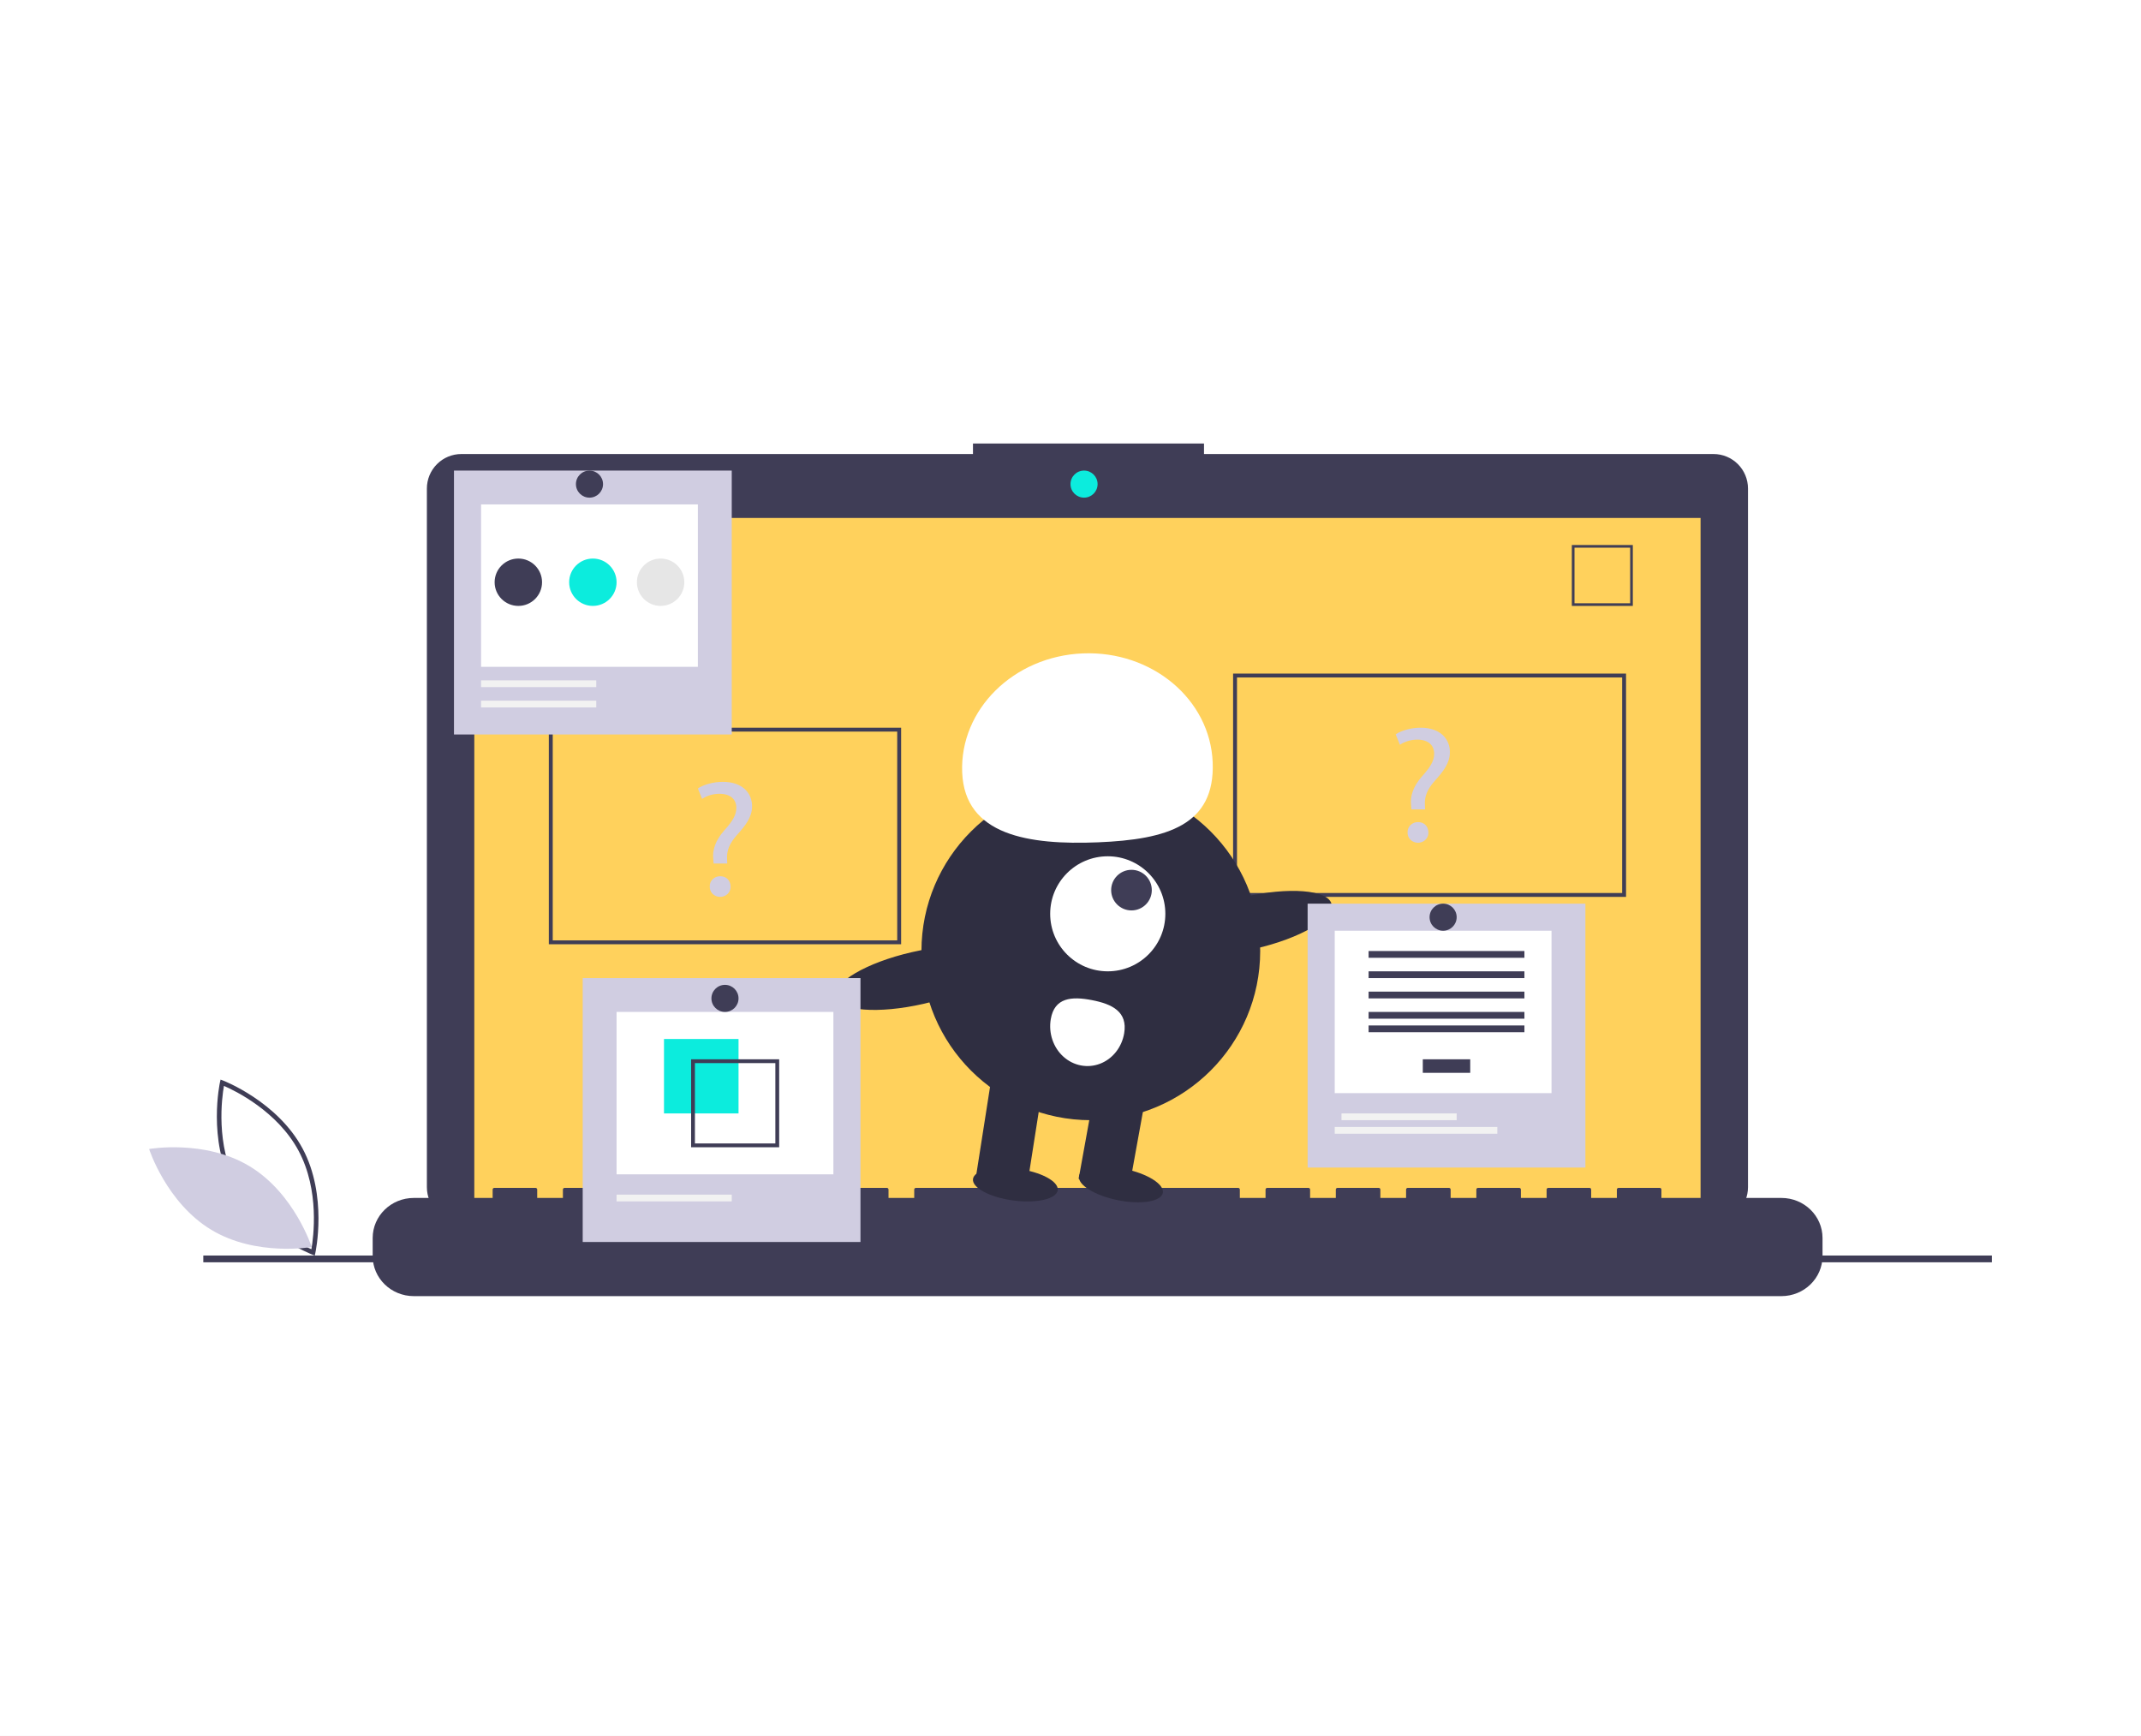
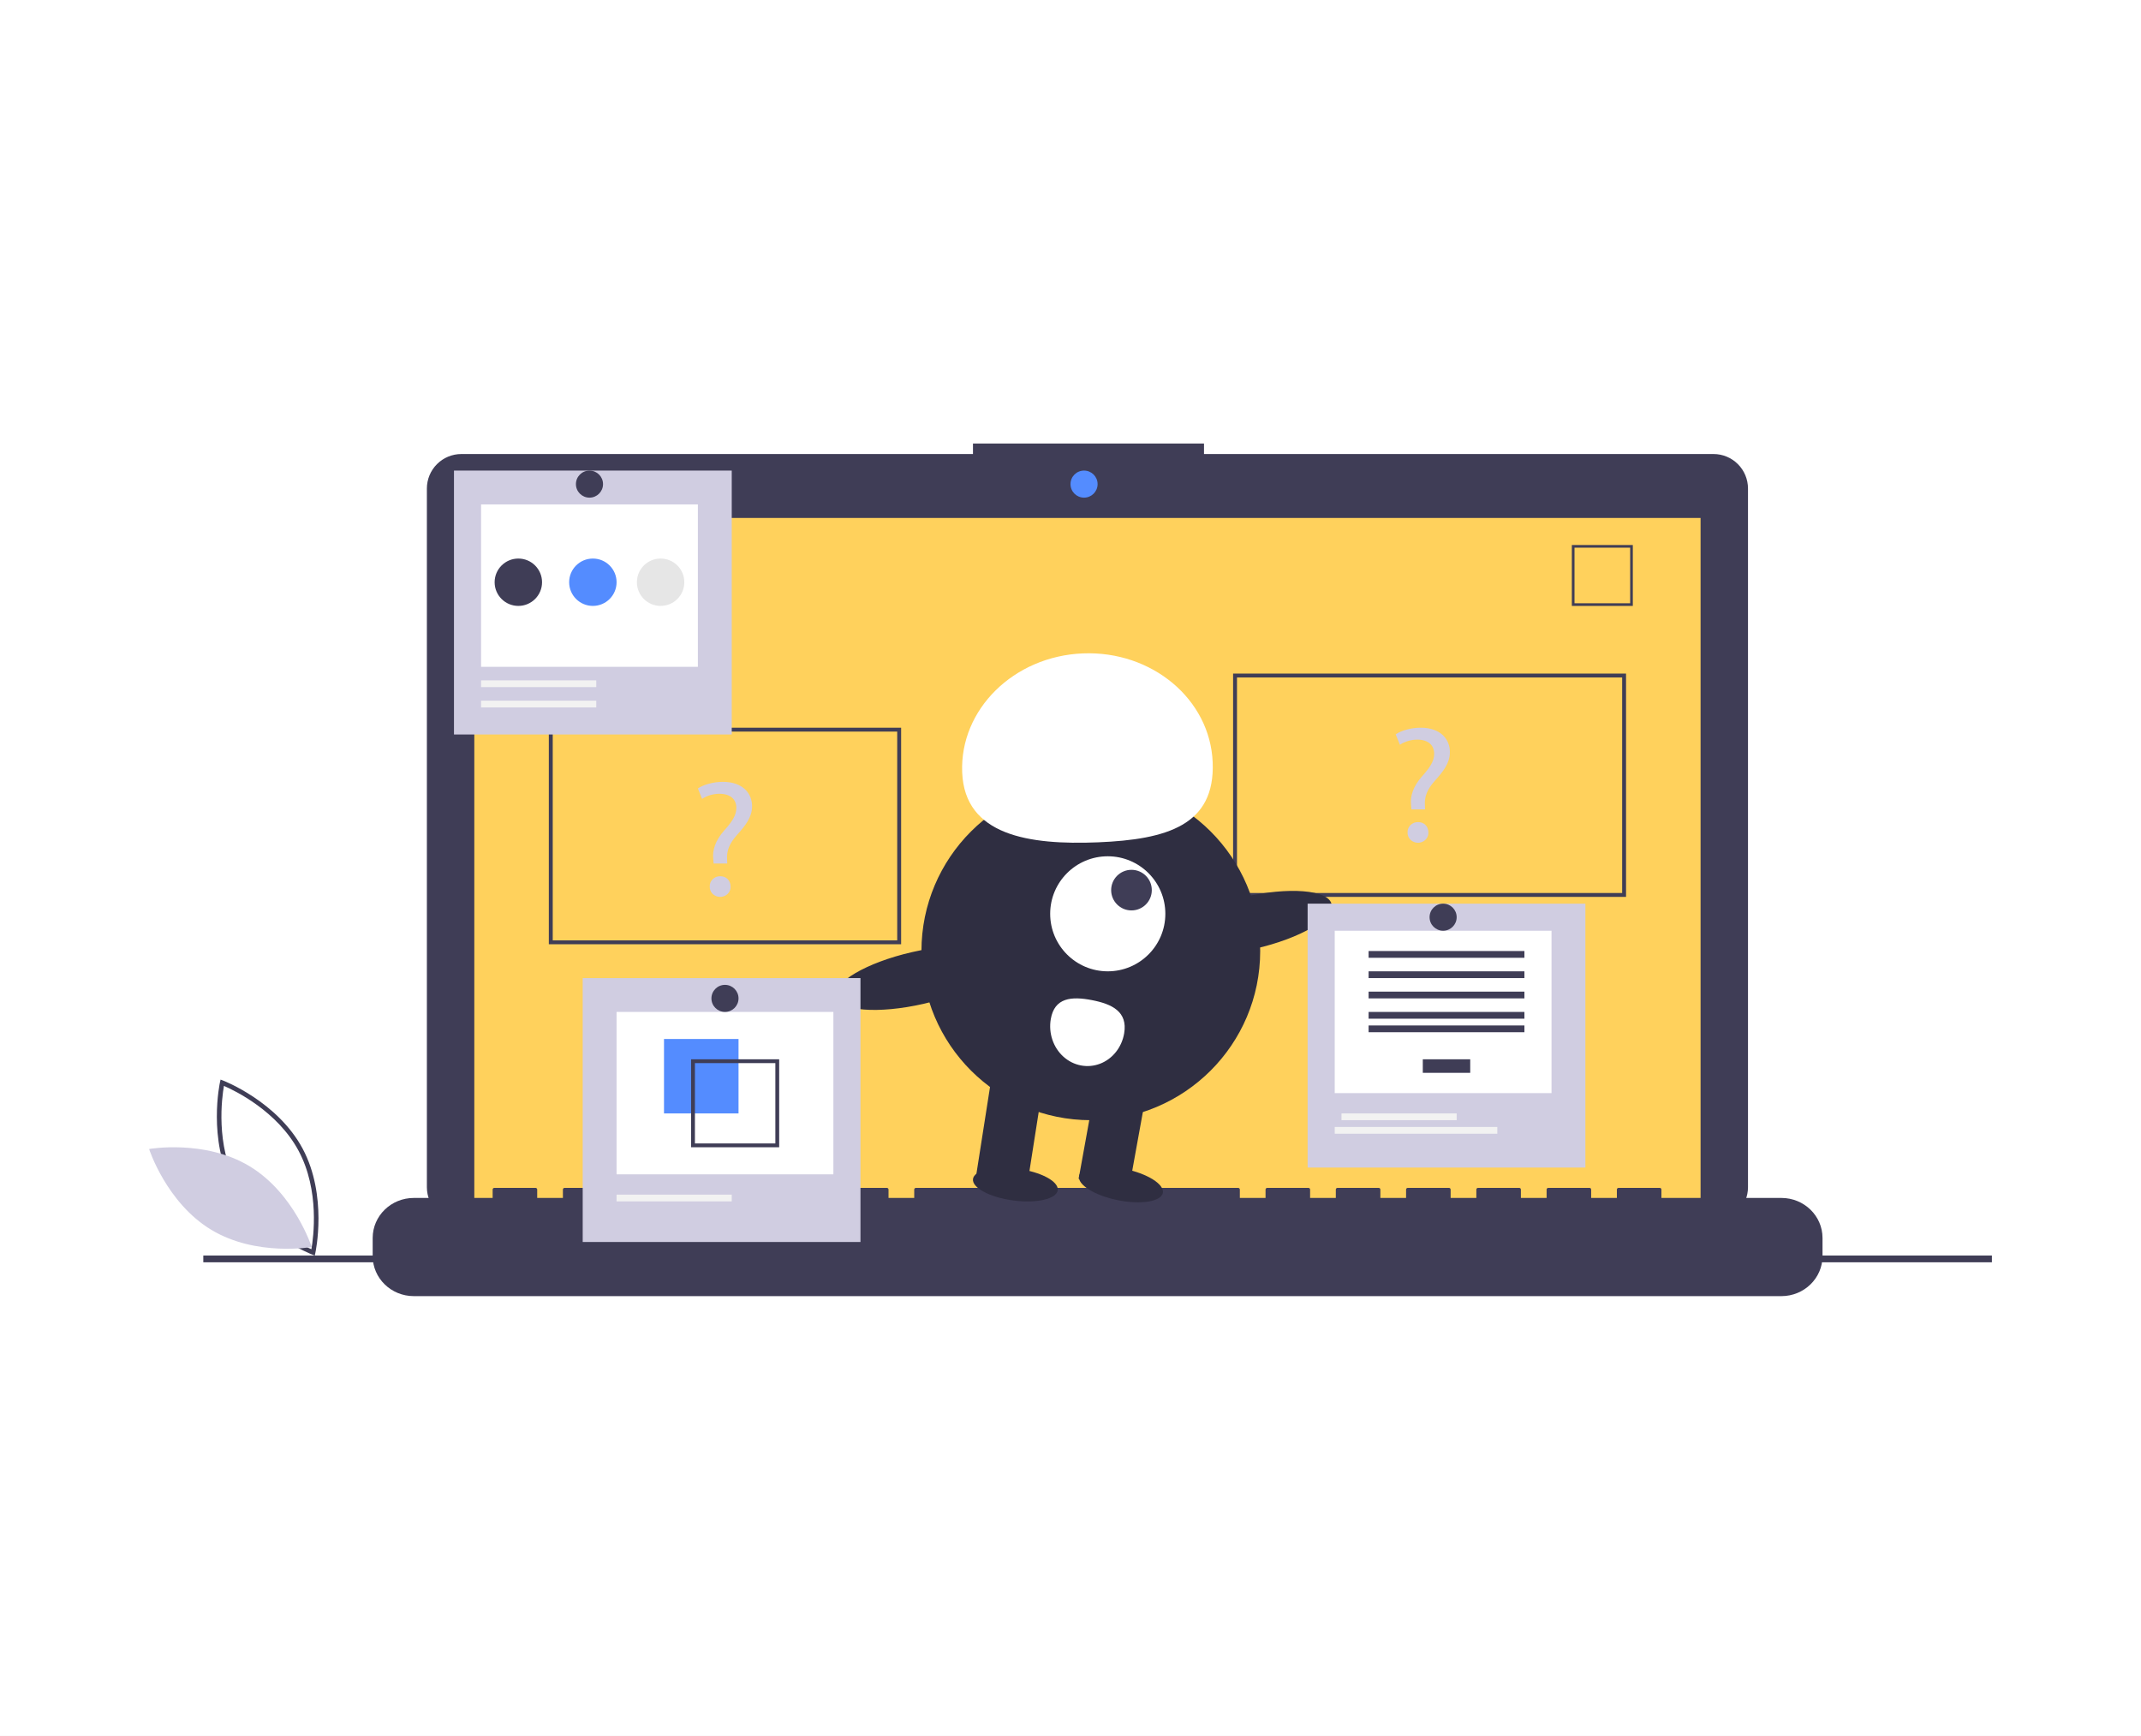
<svg xmlns="http://www.w3.org/2000/svg" width="560px" height="454px" viewBox="0 0 560 454" version="1.1">
  <g id="Agency-2" stroke="none" stroke-width="1" fill="none" fill-rule="evenodd">
    <g id="Agency-1" transform="translate(-172, -1602)">
      <g id="6" transform="translate(172, 1602)">
        <rect id="Rectangle-Copy-16" fill="#FFFFFF" x="0" y="0" width="560" height="454" />
        <g id="undraw_online_test_gba7" transform="translate(39, 116)" fill-rule="nonzero">
          <path d="M43.33,212.381 L42.686,212.138 C42.545,212.084 28.467,206.652 21.873,194.336 C15.278,182.018 18.507,167.189 18.54,167.04 L18.692,166.365 L19.336,166.608 C19.477,166.662 33.555,172.094 40.15,184.41 C46.744,196.728 43.515,211.558 43.482,211.706 L43.33,212.381 Z M22.929,193.762 C28.504,204.176 39.629,209.514 42.448,210.733 C42.983,207.69 44.664,195.387 39.094,184.984 C33.524,174.581 22.394,169.235 19.575,168.013 C19.038,171.057 17.358,183.359 22.929,193.762 Z" id="Shape" fill="#3F3D56" />
          <path d="M26.262,189.017 C38.006,196.094 42.529,210.151 42.529,210.151 C42.529,210.151 28.011,212.734 16.267,205.657 C4.523,198.58 0,184.523 0,184.523 C0,184.523 14.518,181.941 26.262,189.017 Z" id="Path" fill="#D0CDE1" />
          <path d="M409.191,2.75 L275.92,2.75 L275.92,0 L215.49,0 L215.49,2.75 L81.669,2.75 C79.278,2.75 76.985,3.701 75.295,5.394 C73.604,7.087 72.654,9.383 72.654,11.777 L72.654,194.505 C72.654,199.49 76.69,203.532 81.669,203.532 L409.191,203.532 C411.582,203.532 413.875,202.581 415.566,200.888 C417.256,199.195 418.206,196.899 418.206,194.505 L418.206,11.777 C418.206,9.383 417.256,7.087 415.566,5.394 C413.875,3.701 411.582,2.75 409.191,2.75 Z" id="Path" fill="#3F3D56" />
          <rect id="Rectangle" fill="#FFD15C" x="85.059" y="19.468" width="320.743" height="180.524" />
-           <ellipse id="Oval" fill="#0CECDD" cx="244.544" cy="10.619" rx="3.544" ry="3.54" />
+           <ellipse id="Oval" fill="#548CFF" cx="244.544" cy="10.619" rx="3.544" ry="3.54" />
          <path d="M388.081,42.476 L372.132,42.476 L372.132,26.548 L388.081,26.548 L388.081,42.476 Z M372.826,41.784 L387.387,41.784 L387.387,27.24 L372.826,27.24 L372.826,41.784 Z" id="Shape" fill="#3F3D56" />
          <path d="M426.94,197.32 L395.563,197.32 L395.563,195.119 C395.563,195.003 395.516,194.892 395.432,194.81 C395.348,194.729 395.234,194.683 395.115,194.683 L384.357,194.683 C384.238,194.683 384.124,194.729 384.04,194.81 C383.956,194.892 383.908,195.003 383.908,195.119 L383.908,197.32 L377.185,197.32 L377.185,195.119 C377.185,195.003 377.137,194.892 377.053,194.81 C376.969,194.729 376.855,194.683 376.736,194.683 L365.978,194.683 C365.859,194.683 365.745,194.729 365.661,194.81 C365.577,194.892 365.53,195.003 365.53,195.119 L365.53,197.32 L358.806,197.32 L358.806,195.119 C358.806,195.003 358.759,194.892 358.675,194.81 C358.591,194.729 358.477,194.683 358.358,194.683 L347.6,194.683 C347.481,194.683 347.367,194.729 347.283,194.81 C347.199,194.892 347.152,195.003 347.152,195.119 L347.152,197.32 L340.428,197.32 L340.428,195.119 C340.428,195.003 340.381,194.892 340.297,194.81 C340.213,194.729 340.099,194.683 339.98,194.683 L329.222,194.683 C329.103,194.683 328.989,194.729 328.905,194.81 C328.821,194.892 328.773,195.003 328.773,195.119 L328.773,197.32 L322.05,197.32 L322.05,195.119 C322.05,195.003 322.002,194.892 321.918,194.81 C321.834,194.729 321.72,194.683 321.601,194.683 L310.843,194.683 C310.725,194.683 310.611,194.729 310.526,194.81 C310.442,194.892 310.395,195.003 310.395,195.119 L310.395,197.32 L303.671,197.32 L303.671,195.119 C303.671,195.003 303.624,194.892 303.54,194.81 C303.456,194.729 303.342,194.683 303.223,194.683 L292.465,194.683 C292.346,194.683 292.232,194.729 292.148,194.81 C292.064,194.892 292.017,195.003 292.017,195.119 L292.017,197.32 L285.293,197.32 L285.293,195.119 C285.293,195.003 285.246,194.892 285.162,194.81 C285.078,194.729 284.964,194.683 284.845,194.683 L200.574,194.683 C200.455,194.683 200.341,194.729 200.257,194.81 C200.173,194.892 200.125,195.003 200.125,195.119 L200.125,197.32 L193.402,197.32 L193.402,195.119 C193.402,195.003 193.354,194.892 193.27,194.81 C193.186,194.729 193.072,194.683 192.953,194.683 L182.195,194.683 C182.076,194.683 181.962,194.729 181.878,194.81 C181.794,194.892 181.747,195.003 181.747,195.119 L181.747,197.32 L175.023,197.32 L175.023,195.119 C175.023,195.003 174.976,194.892 174.892,194.81 C174.808,194.729 174.694,194.683 174.575,194.683 L163.817,194.683 C163.698,194.683 163.584,194.729 163.5,194.81 C163.416,194.892 163.369,195.003 163.369,195.119 L163.369,197.32 L156.645,197.32 L156.645,195.119 C156.645,195.003 156.598,194.892 156.514,194.81 C156.43,194.729 156.316,194.683 156.197,194.683 L145.439,194.683 C145.32,194.683 145.206,194.729 145.122,194.81 C145.038,194.892 144.99,195.003 144.99,195.119 L144.99,197.32 L138.267,197.32 L138.267,195.119 C138.267,195.003 138.219,194.892 138.135,194.81 C138.051,194.729 137.937,194.683 137.818,194.683 L127.06,194.683 C126.942,194.683 126.827,194.729 126.743,194.81 C126.659,194.892 126.612,195.003 126.612,195.119 L126.612,197.32 L119.888,197.32 L119.888,195.119 C119.888,195.003 119.841,194.892 119.757,194.81 C119.673,194.729 119.559,194.683 119.44,194.683 L108.682,194.683 C108.563,194.683 108.449,194.729 108.365,194.81 C108.281,194.892 108.234,195.003 108.234,195.119 L108.234,197.32 L101.51,197.32 L101.51,195.119 C101.51,195.003 101.463,194.892 101.379,194.81 C101.295,194.729 101.181,194.683 101.062,194.683 L90.304,194.683 C90.185,194.683 90.071,194.729 89.987,194.81 C89.903,194.892 89.856,195.003 89.856,195.119 L89.856,197.32 L69.236,197.32 C63.294,197.32 58.478,202.008 58.478,207.792 L58.478,212.528 C58.478,218.311 63.294,223 69.236,223 L426.94,223 C432.882,223 437.699,218.311 437.699,212.528 L437.699,207.792 C437.699,202.008 432.882,197.32 426.94,197.32 Z" id="Path" fill="#3F3D56" />
          <rect id="Rectangle" fill="#3F3D56" x="14.176" y="212.381" width="467.824" height="1.77" />
          <path d="M386.309,118.579 L283.529,118.579 L283.529,60.175 L386.309,60.175 L386.309,118.579 Z M284.547,117.564 L385.291,117.564 L385.291,61.19 L284.547,61.19 L284.547,117.564 Z" id="Shape" fill="#3F3D56" />
          <path d="M196.699,130.968 L104.551,130.968 L104.551,74.333 L196.699,74.333 L196.699,130.968 Z M105.575,129.957 L195.675,129.957 L195.675,75.345 L105.575,75.345 L105.575,129.957 Z" id="Shape" fill="#3F3D56" />
          <path d="M147.653,109.847 L147.561,108.723 C147.287,106.389 148.11,103.838 150.396,101.245 C152.454,98.953 153.598,97.268 153.598,95.322 C153.598,93.118 152.134,91.648 149.253,91.605 C147.605,91.598 145.995,92.066 144.634,92.945 L143.537,90.221 C145.046,89.184 147.653,88.492 150.076,88.492 C155.335,88.492 157.713,91.562 157.713,94.847 C157.713,97.786 155.975,99.905 153.78,102.368 C151.768,104.616 151.037,106.518 151.174,108.723 L151.219,109.847 L147.653,109.847 Z M146.647,115.899 C146.597,115.186 146.865,114.486 147.386,113.968 C147.908,113.451 148.634,113.163 149.39,113.176 C150.991,113.176 152.089,114.299 152.089,115.899 C152.13,116.843 151.62,117.733 150.761,118.217 C149.903,118.7 148.832,118.7 147.974,118.217 C147.115,117.733 146.605,116.843 146.647,115.899 L146.647,115.899 Z" id="Shape" fill="#D0CDE1" />
          <path d="M330.175,95.688 L330.083,94.564 C329.809,92.23 330.632,89.679 332.918,87.086 C334.976,84.795 336.12,83.109 336.12,81.164 C336.12,78.959 334.656,77.489 331.775,77.446 C330.127,77.44 328.517,77.907 327.156,78.786 L326.059,76.063 C327.568,75.025 330.175,74.333 332.598,74.333 C337.857,74.333 340.235,77.403 340.235,80.688 C340.235,83.628 338.497,85.746 336.302,88.21 C334.29,90.457 333.559,92.36 333.696,94.564 L333.742,95.688 L330.175,95.688 Z M329.169,101.74 C329.119,101.027 329.387,100.327 329.909,99.81 C330.43,99.292 331.157,99.005 331.912,99.017 C333.513,99.017 334.611,100.141 334.611,101.74 C334.652,102.685 334.142,103.574 333.284,104.058 C332.425,104.542 331.355,104.542 330.496,104.058 C329.637,103.574 329.127,102.685 329.169,101.74 L329.169,101.74 Z" id="Shape" fill="#D0CDE1" />
          <ellipse id="Oval" fill="#2F2E41" cx="246.316" cy="132.738" rx="44.301" ry="44.246" />
          <polygon id="Path" fill="#2F2E41" points="229.572 194.683 216.191 192.282 220.531 164.595 233.912 166.996" />
          <polygon id="Rectangle" fill="#2F2E41" transform="translate(251.8691, 181.7079) rotate(10.26106) translate(-251.8691, -181.7079) " points="245.163 169.697 258.577 169.696 258.575 193.719 245.161 193.72" />
          <ellipse id="Oval" fill="#2F2E41" transform="translate(254.1933, 193.7983) rotate(-78.58697) translate(-254.1933, -193.7983) " cx="254.193" cy="193.798" rx="4.19" ry="11.178" />
          <ellipse id="Oval" fill="#2F2E41" transform="translate(226.5773, 193.8295) rotate(-82.4537) translate(-226.5773, -193.8295) " cx="226.577" cy="193.83" rx="4.19" ry="11.178" />
          <ellipse id="Oval" fill="#FFFFFF" cx="250.746" cy="123.004" rx="15.062" ry="15.044" />
          <ellipse id="Oval" fill="#3F3D56" cx="256.949" cy="116.81" rx="5.316" ry="5.31" />
          <path d="M212.67,86.04 C212.004,69.578 226.131,55.634 244.223,54.896 C262.316,54.157 277.522,66.905 278.188,83.367 C278.854,99.83 266.277,103.57 248.185,104.308 C230.093,105.046 213.335,102.503 212.67,86.04 Z" id="Path" fill="#FFFFFF" />
          <ellipse id="Oval" fill="#2F2E41" transform="translate(287.753, 125.375) rotate(-12.9101) translate(-287.753, -125.375) " cx="287.753" cy="125.375" rx="22.076" ry="6.928" />
          <ellipse id="Oval" fill="#2F2E41" transform="translate(201.0808, 139.7825) rotate(-12.9101) translate(-201.0808, -139.7825) " cx="201.081" cy="139.783" rx="22.076" ry="6.928" />
          <path d="M235.84,150.557 C235.219,154.218 236.475,157.954 239.134,160.358 C241.794,162.763 245.453,163.47 248.733,162.213 C252.013,160.957 254.416,157.928 255.036,154.267 C255.996,148.607 251.898,146.605 246.597,145.58 C241.296,144.556 236.8,144.897 235.84,150.557 Z" id="Path" fill="#FFFFFF" />
          <rect id="Rectangle" fill="#D0CDE1" x="79.743" y="7.079" width="72.654" height="69.024" />
          <rect id="Rectangle" fill="#FFFFFF" x="86.831" y="15.929" width="56.706" height="42.476" />
          <rect id="Rectangle" fill="#F2F2F2" x="86.831" y="61.944" width="30.125" height="1.77" />
          <rect id="Rectangle" fill="#F2F2F2" x="86.831" y="67.254" width="30.125" height="1.77" />
          <ellipse id="Oval" fill="#3F3D56" cx="96.577" cy="36.282" rx="6.202" ry="6.194" />
-           <ellipse id="Oval" fill="#0CECDD" cx="116.07" cy="36.282" rx="6.202" ry="6.194" />
+           <ellipse id="Oval" fill="#548CFF" cx="116.07" cy="36.282" rx="6.202" ry="6.194" />
          <ellipse id="Oval" fill="#E6E6E6" cx="133.79" cy="36.282" rx="6.202" ry="6.194" />
          <ellipse id="Oval" fill="#3F3D56" cx="115.184" cy="10.619" rx="3.544" ry="3.54" />
          <rect id="Rectangle" fill="#D0CDE1" x="113.412" y="139.817" width="72.654" height="69.024" />
          <rect id="Rectangle" fill="#FFFFFF" x="122.272" y="148.667" width="56.706" height="42.476" />
-           <rect id="Rectangle" fill="#0CECDD" x="134.676" y="155.746" width="19.493" height="19.468" />
+           <rect id="Rectangle" fill="#548CFF" x="134.676" y="155.746" width="19.493" height="19.468" />
          <path d="M141.765,161.056 L141.765,184.063 L164.801,184.063 L164.801,161.056 L141.765,161.056 Z M163.802,183.065 L142.764,183.065 L142.764,162.054 L163.802,162.054 L163.802,183.065 Z" id="Shape" fill="#3F3D56" />
          <rect id="Rectangle" fill="#F2F2F2" x="122.272" y="196.452" width="30.125" height="1.77" />
          <ellipse id="Oval" fill="#3F3D56" cx="150.625" cy="145.127" rx="3.544" ry="3.54" />
          <rect id="Rectangle" fill="#D0CDE1" x="303.022" y="120.349" width="72.654" height="69.024" />
          <rect id="Rectangle" fill="#FFFFFF" x="310.11" y="127.429" width="56.706" height="42.476" />
          <rect id="Rectangle" fill="#3F3D56" x="333.147" y="161.056" width="12.404" height="3.54" />
          <rect id="Rectangle" fill="#3F3D56" x="318.971" y="132.738" width="40.757" height="1.77" />
          <rect id="Rectangle" fill="#3F3D56" x="318.971" y="138.048" width="40.757" height="1.77" />
          <rect id="Rectangle" fill="#3F3D56" x="318.971" y="143.357" width="40.757" height="1.77" />
          <rect id="Rectangle" fill="#3F3D56" x="318.971" y="148.667" width="40.757" height="1.77" />
          <rect id="Rectangle" fill="#3F3D56" x="318.971" y="152.206" width="40.757" height="1.77" />
          <rect id="Rectangle" fill="#F2F2F2" x="311.882" y="175.214" width="30.125" height="1.77" />
          <rect id="Rectangle" fill="#F2F2F2" x="310.11" y="178.754" width="42.529" height="1.77" />
          <ellipse id="Oval" fill="#3F3D56" cx="338.463" cy="123.889" rx="3.544" ry="3.54" />
        </g>
      </g>
    </g>
  </g>
</svg>
